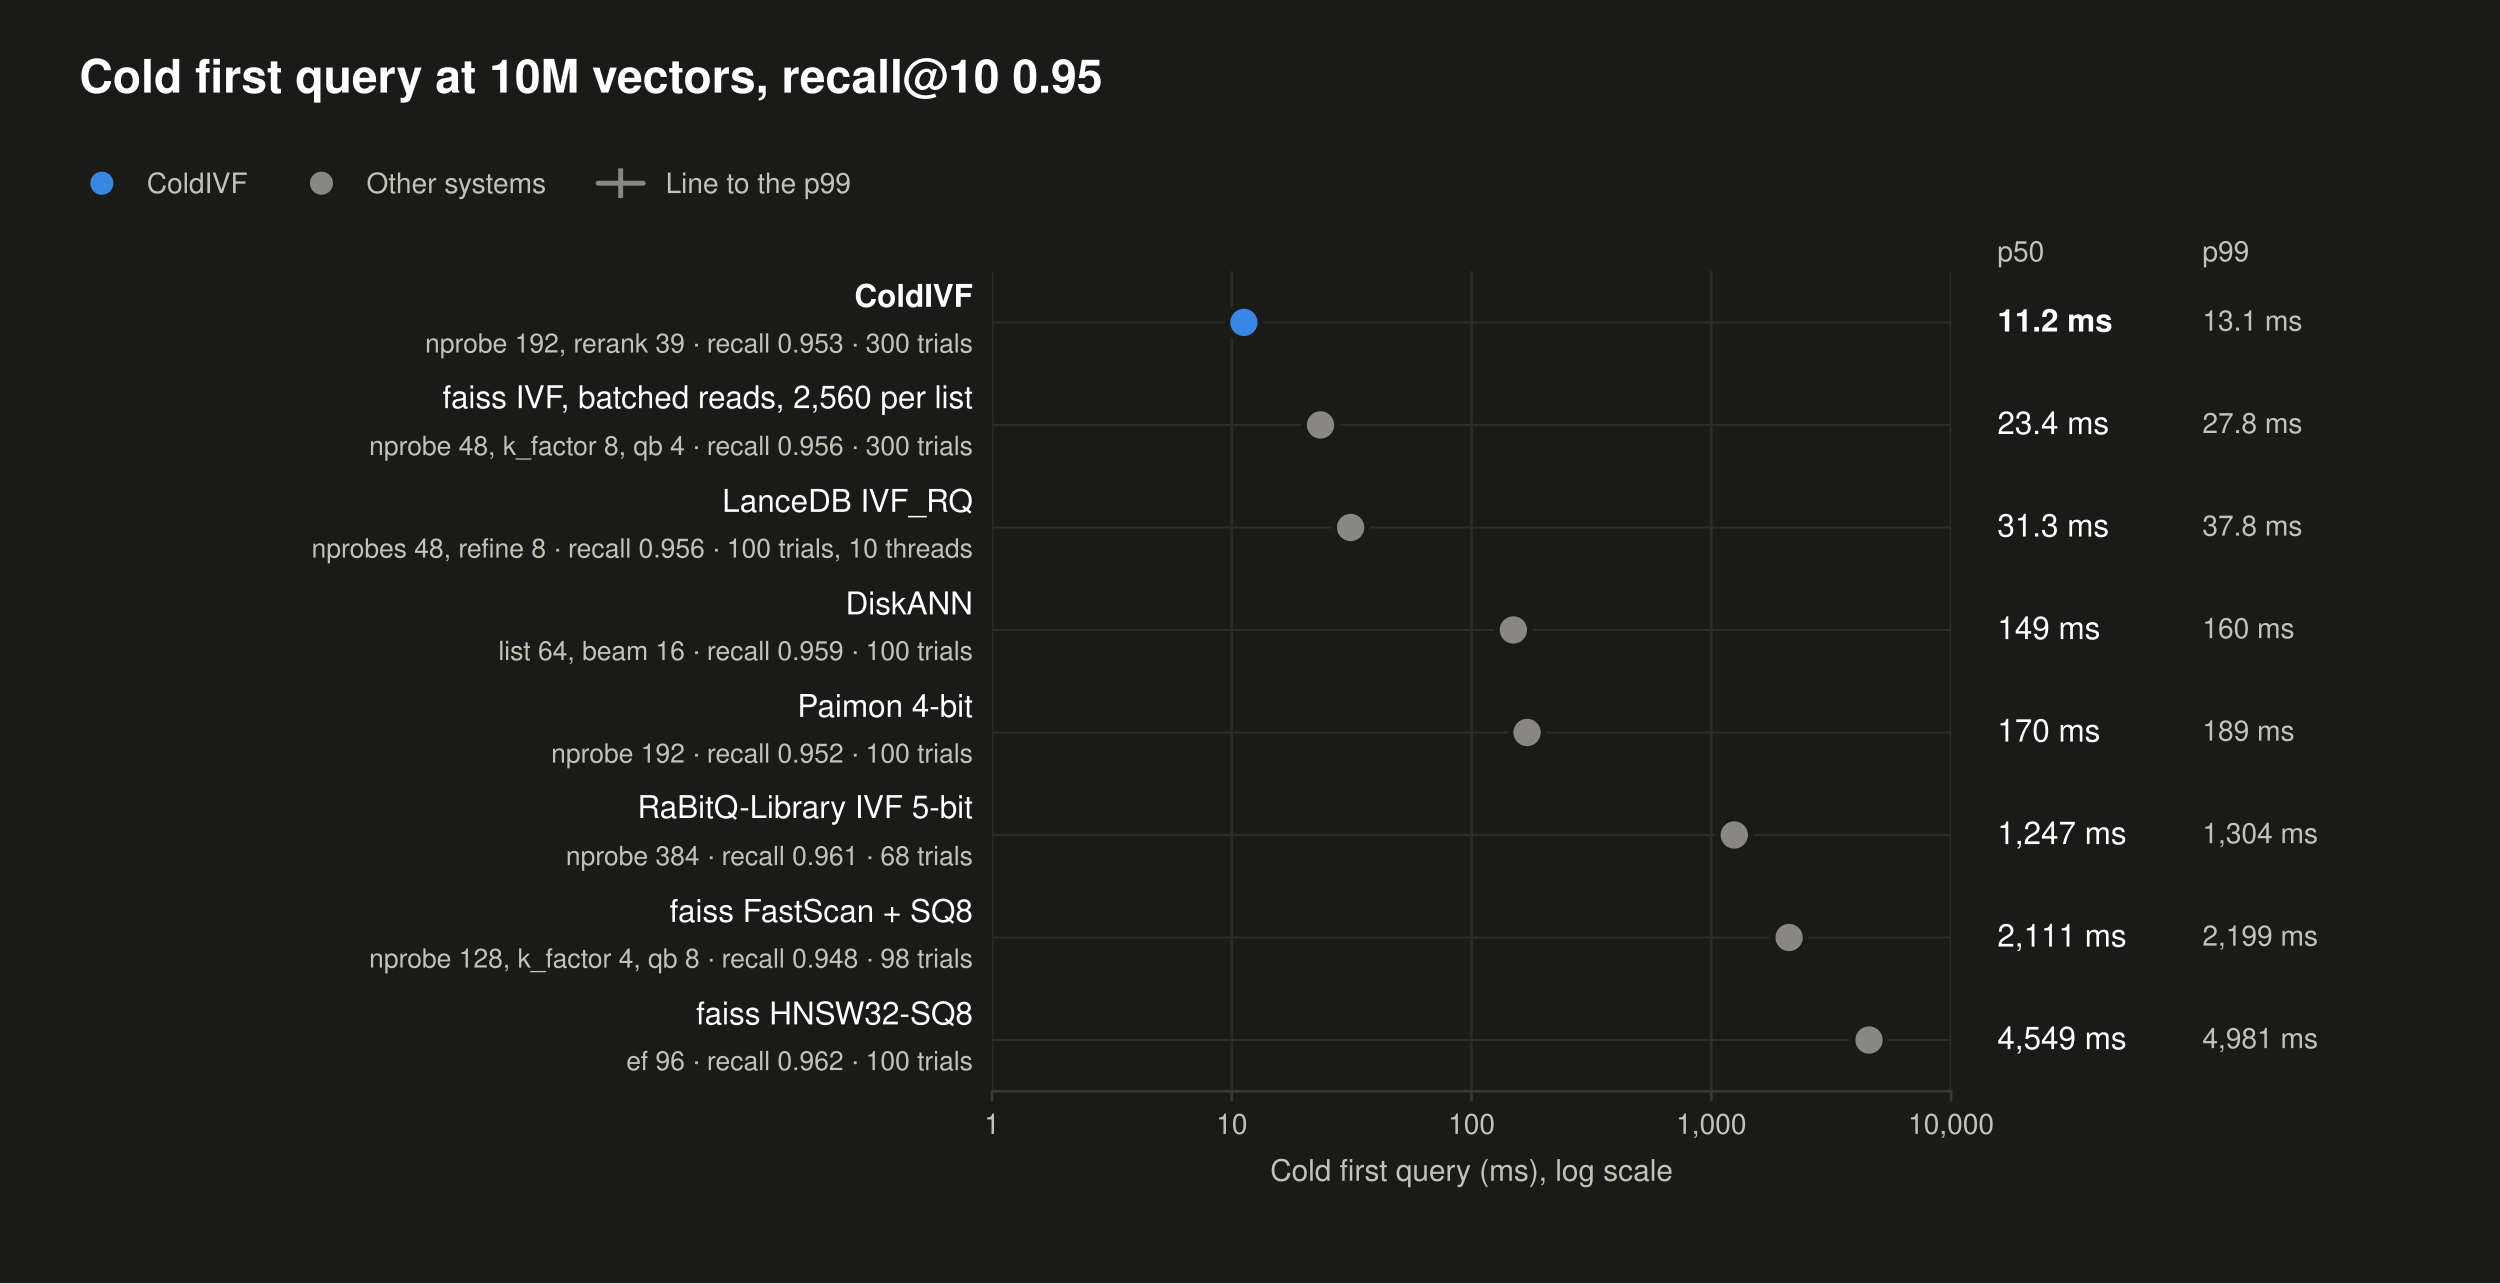
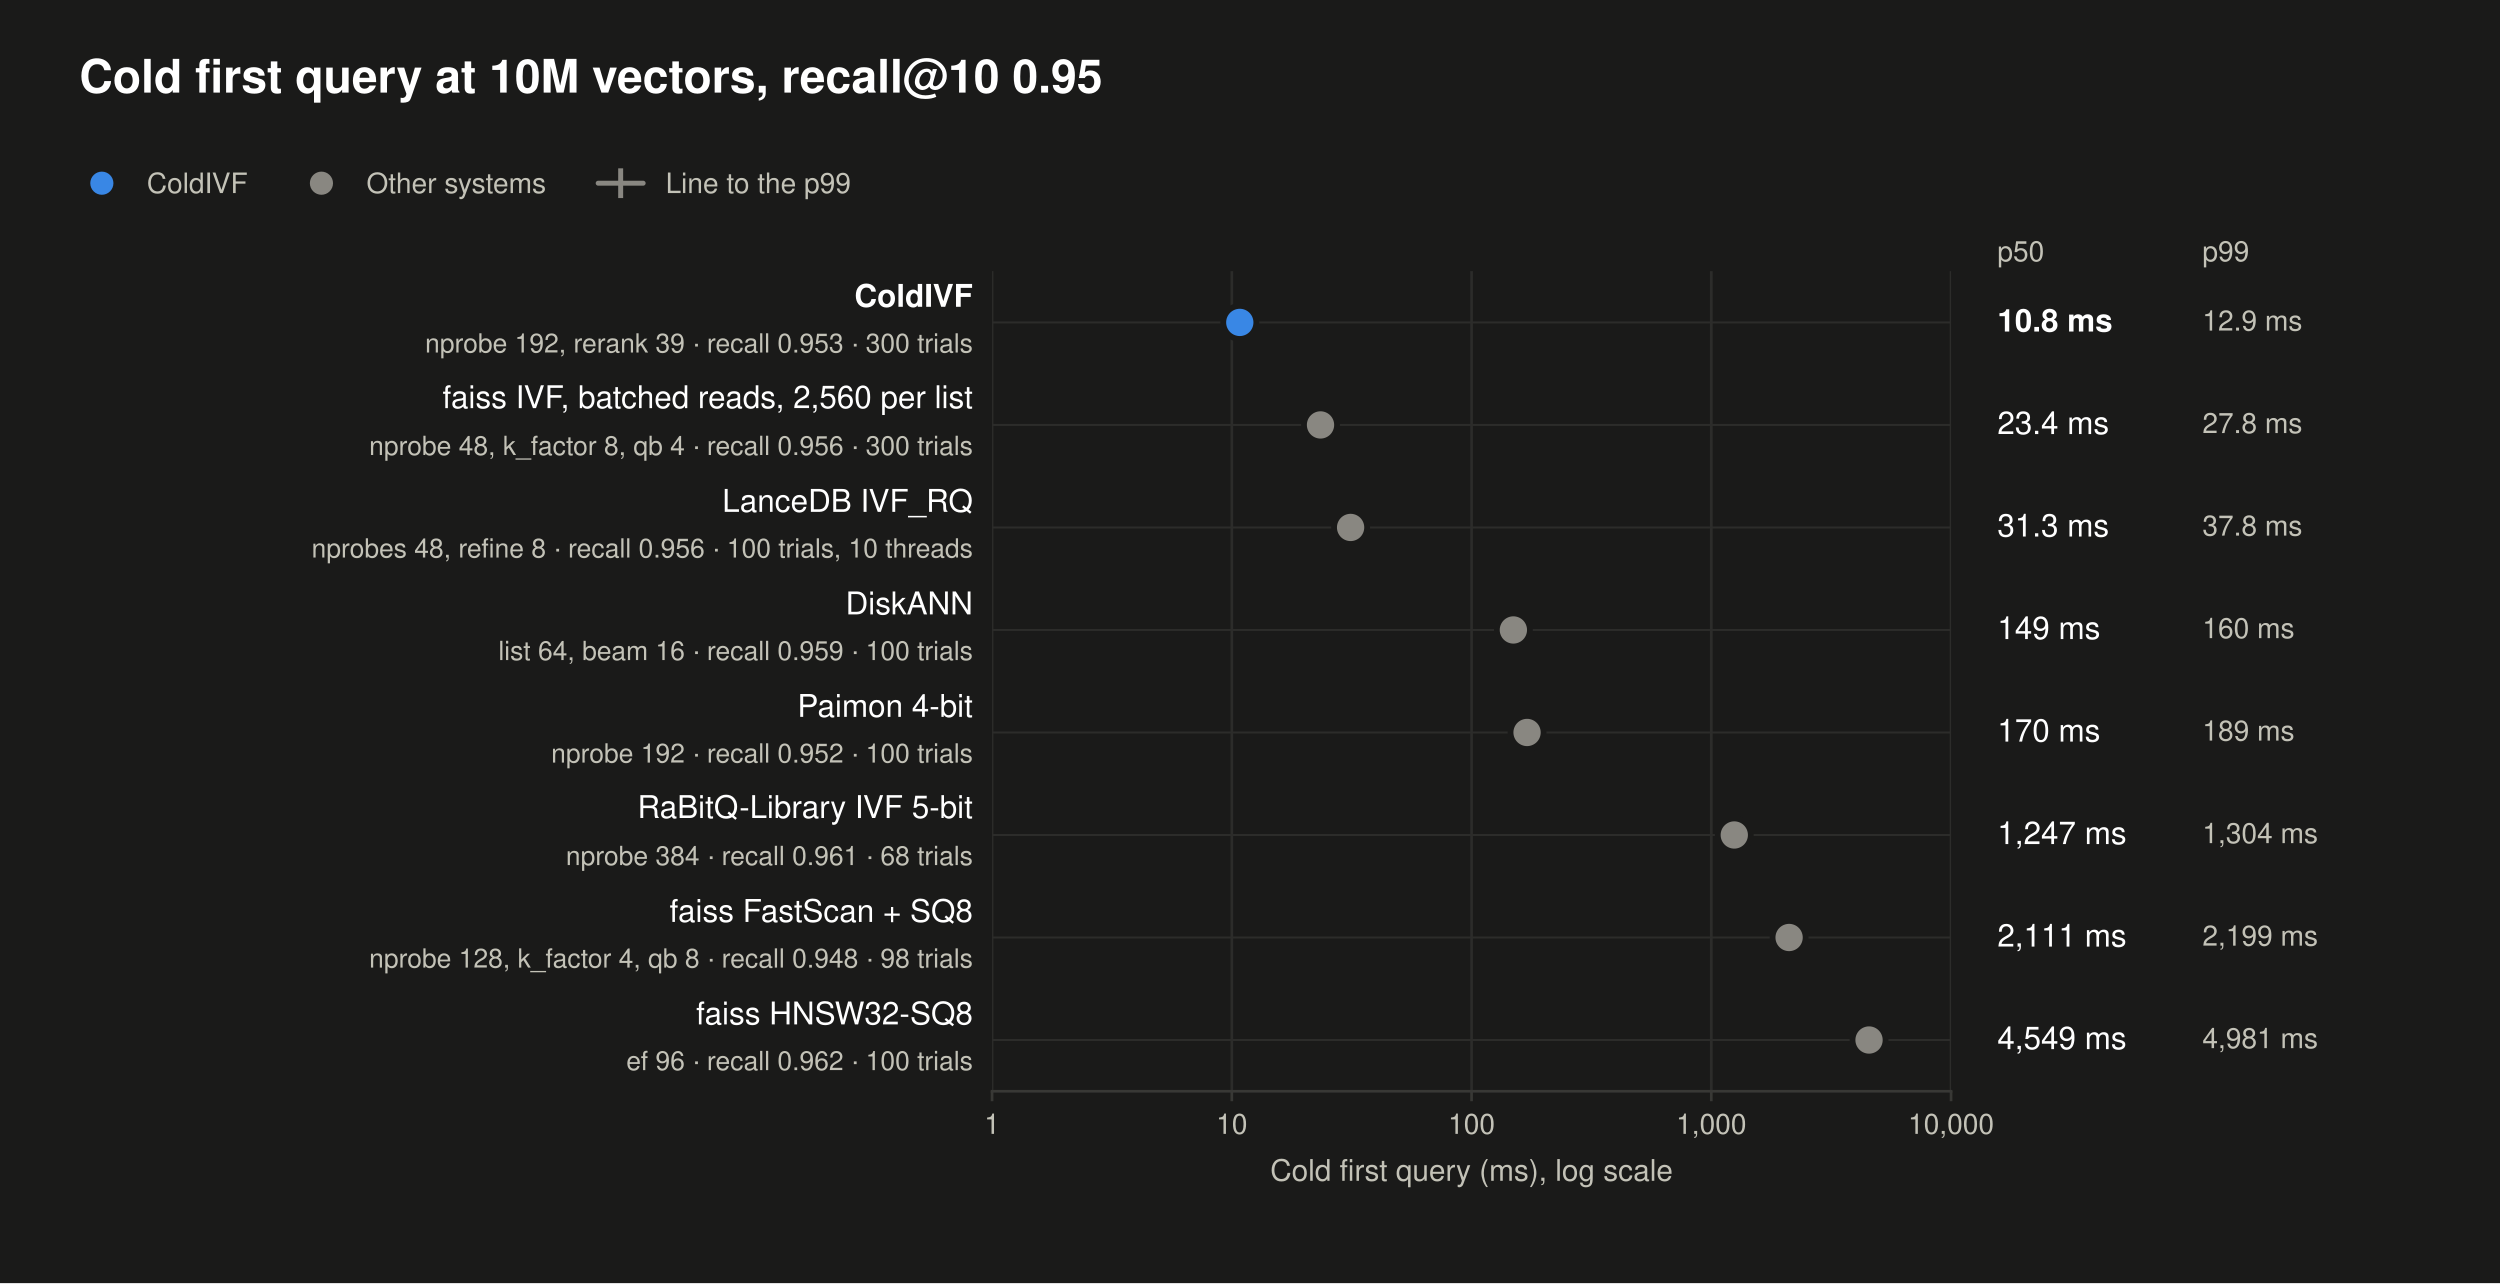
<svg xmlns="http://www.w3.org/2000/svg" xmlns:xlink="http://www.w3.org/1999/xlink" width="756pt" height="388pt" viewBox="0 0 756 388" version="1.1">
  <defs>
    <style type="text/css">*{stroke-linejoin: round; stroke-linecap: butt}</style>
  </defs>
  <g id="figure_1">
    <g id="patch_1">
      <path d="M 0 388  L 756 388  L 756 0  L 0 0  z " style="fill: #1a1a19" />
    </g>
    <g id="axes_1">
      <g id="patch_2">
        <path d="M 300 330  L 590 330  L 590 82  L 300 82  z " style="fill: #1a1a19" />
      </g>
      <g id="line2d_1">
        <path d="M 300 97.5  L 590 97.5  " clip-path="url(#pb12d3f9545)" style="fill: none; stroke: #2c2c2a; stroke-width: 0.6; stroke-linecap: round" />
      </g>
      <g id="line2d_2">
        <path d="M 300 128.5  L 590 128.5  " clip-path="url(#pb12d3f9545)" style="fill: none; stroke: #2c2c2a; stroke-width: 0.6; stroke-linecap: round" />
      </g>
      <g id="line2d_3">
        <path d="M 300 159.5  L 590 159.5  " clip-path="url(#pb12d3f9545)" style="fill: none; stroke: #2c2c2a; stroke-width: 0.6; stroke-linecap: round" />
      </g>
      <g id="line2d_4">
        <path d="M 300 190.5  L 590 190.5  " clip-path="url(#pb12d3f9545)" style="fill: none; stroke: #2c2c2a; stroke-width: 0.6; stroke-linecap: round" />
      </g>
      <g id="line2d_5">
        <path d="M 300 221.5  L 590 221.5  " clip-path="url(#pb12d3f9545)" style="fill: none; stroke: #2c2c2a; stroke-width: 0.6; stroke-linecap: round" />
      </g>
      <g id="line2d_6">
        <path d="M 300 252.5  L 590 252.5  " clip-path="url(#pb12d3f9545)" style="fill: none; stroke: #2c2c2a; stroke-width: 0.6; stroke-linecap: round" />
      </g>
      <g id="line2d_7">
        <path d="M 300 283.5  L 590 283.5  " clip-path="url(#pb12d3f9545)" style="fill: none; stroke: #2c2c2a; stroke-width: 0.6; stroke-linecap: round" />
      </g>
      <g id="line2d_8">
        <path d="M 300 314.5  L 590 314.5  " clip-path="url(#pb12d3f9545)" style="fill: none; stroke: #2c2c2a; stroke-width: 0.6; stroke-linecap: round" />
      </g>
      <g id="matplotlib.axis_1">
        <g id="xtick_1">
          <g id="line2d_9">
            <path d="M 300 330  L 300 82  " clip-path="url(#pb12d3f9545)" style="fill: none; stroke: #2c2c2a; stroke-width: 0.8; stroke-linecap: round" />
          </g>
          <g id="line2d_10">
            <defs>
              <path id="m5441da3de1" d="M 0 0  L 0 3  " style="stroke: #383835; stroke-width: 0.8" />
            </defs>
            <g>
              <use xlink:href="#m5441da3de1" x="300" y="330" style="fill: #383835; stroke: #383835; stroke-width: 0.8" />
            </g>
          </g>
          <g id="text_1">
            <text style="font-size: 8.5px; font-family: 'Helvetica', 'Arial', 'DejaVu Sans', sans-serif; text-anchor: middle; fill: #c3c2b7" x="300" y="342.875" transform="rotate(-0 300 342.875)">1</text>
          </g>
        </g>
        <g id="xtick_2">
          <g id="line2d_11">
            <path d="M 372.5 330  L 372.5 82  " clip-path="url(#pb12d3f9545)" style="fill: none; stroke: #2c2c2a; stroke-width: 0.8; stroke-linecap: round" />
          </g>
          <g id="line2d_12">
            <g>
              <use xlink:href="#m5441da3de1" x="372.5" y="330" style="fill: #383835; stroke: #383835; stroke-width: 0.8" />
            </g>
          </g>
          <g id="text_2">
            <text style="font-size: 8.5px; font-family: 'Helvetica', 'Arial', 'DejaVu Sans', sans-serif; text-anchor: middle; fill: #c3c2b7" x="372.5" y="342.875" transform="rotate(-0 372.5 342.875)">10</text>
          </g>
        </g>
        <g id="xtick_3">
          <g id="line2d_13">
            <path d="M 445 330  L 445 82  " clip-path="url(#pb12d3f9545)" style="fill: none; stroke: #2c2c2a; stroke-width: 0.8; stroke-linecap: round" />
          </g>
          <g id="line2d_14">
            <g>
              <use xlink:href="#m5441da3de1" x="445" y="330" style="fill: #383835; stroke: #383835; stroke-width: 0.8" />
            </g>
          </g>
          <g id="text_3">
            <text style="font-size: 8.5px; font-family: 'Helvetica', 'Arial', 'DejaVu Sans', sans-serif; text-anchor: middle; fill: #c3c2b7" x="445" y="342.875" transform="rotate(-0 445 342.875)">100</text>
          </g>
        </g>
        <g id="xtick_4">
          <g id="line2d_15">
            <path d="M 517.5 330  L 517.5 82  " clip-path="url(#pb12d3f9545)" style="fill: none; stroke: #2c2c2a; stroke-width: 0.8; stroke-linecap: round" />
          </g>
          <g id="line2d_16">
            <g>
              <use xlink:href="#m5441da3de1" x="517.5" y="330" style="fill: #383835; stroke: #383835; stroke-width: 0.8" />
            </g>
          </g>
          <g id="text_4">
            <text style="font-size: 8.5px; font-family: 'Helvetica', 'Arial', 'DejaVu Sans', sans-serif; text-anchor: middle; fill: #c3c2b7" x="517.5" y="342.875" transform="rotate(-0 517.5 342.875)">1,000</text>
          </g>
        </g>
        <g id="xtick_5">
          <g id="line2d_17">
            <path d="M 590 330  L 590 82  " clip-path="url(#pb12d3f9545)" style="fill: none; stroke: #2c2c2a; stroke-width: 0.8; stroke-linecap: round" />
          </g>
          <g id="line2d_18">
            <g>
              <use xlink:href="#m5441da3de1" x="590" y="330" style="fill: #383835; stroke: #383835; stroke-width: 0.8" />
            </g>
          </g>
          <g id="text_5">
            <text style="font-size: 8.5px; font-family: 'Helvetica', 'Arial', 'DejaVu Sans', sans-serif; text-anchor: middle; fill: #c3c2b7" x="590" y="342.875" transform="rotate(-0 590 342.875)">10,000</text>
          </g>
        </g>
        <g id="text_6">
          <text style="font-size: 9px; font-family: 'Helvetica', 'Arial', 'DejaVu Sans', sans-serif; text-anchor: middle; fill: #c3c2b7" x="445" y="357.069" transform="rotate(-0 445 357.0693)">Cold first query (ms), log scale</text>
        </g>
      </g>
      <g id="matplotlib.axis_2" />
      <g id="patch_3">
        <path d="M 300 330  L 590 330  " style="fill: none; stroke: #383835; stroke-width: 0.8; stroke-linejoin: miter; stroke-linecap: square" />
      </g>
      <g id="line2d_19">
        <defs>
          <path id="m22ac2c8405" d="M 0 5  C 1.326 5 2.598 4.473 3.536 3.536  C 4.473 2.598 5 1.326 5 0  C 5 -1.326 4.473 -2.598 3.536 -3.536  C 2.598 -4.473 1.326 -5 0 -5  C -1.326 -5 -2.598 -4.473 -3.536 -3.536  C -4.473 -2.598 -5 -1.326 -5 0  C -5 1.326 -4.473 2.598 -3.536 3.536  C -2.598 4.473 -1.326 5 0 5  z " style="stroke: #1a1a19; stroke-width: 1.75" />
        </defs>
        <g clip-path="url(#pb12d3f9545)">
-           <use xlink:href="#m22ac2c8405" x="376.153" y="97.5" style="fill: #3987e5; stroke: #1a1a19; stroke-width: 1.75" />
+           <use xlink:href="#m22ac2c8405" x="374.912" y="97.5" style="fill: #3987e5; stroke: #1a1a19; stroke-width: 1.75" />
        </g>
      </g>
      <g id="text_7">
        <text style="font-weight: 700; font-size: 9.5px; font-family: 'Helvetica', 'Arial', 'DejaVu Sans', sans-serif; text-anchor: end; fill: #ffffff" x="294.2" y="92.786" transform="rotate(-0 294.2 92.78574)">ColdIVF</text>
      </g>
      <g id="text_8">
        <text style="font-size: 8px; font-family: 'Helvetica', 'Arial', 'DejaVu Sans', sans-serif; text-anchor: end; fill: #c3c2b7" x="294.2" y="106.6" transform="rotate(-0 294.2 106.6)">nprobe 192, rerank 39 · recall 0.953 · 300 trials</text>
      </g>
      <g id="text_9">
-         <text style="font-weight: 700; font-size: 9.5px; font-family: 'Helvetica', 'Arial', 'DejaVu Sans', sans-serif; text-anchor: start; fill: #ffffff" x="604" y="100.255" transform="rotate(-0 604 100.2554)">11.2 ms</text>
+         <text style="font-weight: 700; font-size: 9.5px; font-family: 'Helvetica', 'Arial', 'DejaVu Sans', sans-serif; text-anchor: start; fill: #ffffff" x="604" y="100.255" transform="rotate(-0 604 100.2554)">10.8 ms</text>
      </g>
      <g id="text_10">
-         <text style="font-size: 8.5px; font-family: 'Helvetica', 'Arial', 'DejaVu Sans', sans-serif; text-anchor: start; fill: #c3c2b7" x="666" y="99.965" transform="rotate(-0 666 99.96533)">13.1 ms</text>
+         <text style="font-size: 8.5px; font-family: 'Helvetica', 'Arial', 'DejaVu Sans', sans-serif; text-anchor: start; fill: #c3c2b7" x="666" y="99.965" transform="rotate(-0 666 99.96533)">12.9 ms</text>
      </g>
      <g id="line2d_20">
        <defs>
          <path id="mc83093267c" d="M 0 5  C 1.326 5 2.598 4.473 3.536 3.536  C 4.473 2.598 5 1.326 5 0  C 5 -1.326 4.473 -2.598 3.536 -3.536  C 2.598 -4.473 1.326 -5 0 -5  C -1.326 -5 -2.598 -4.473 -3.536 -3.536  C -4.473 -2.598 -5 -1.326 -5 0  C -5 1.326 -4.473 2.598 -3.536 3.536  C -2.598 4.473 -1.326 5 0 5  z " style="stroke: #1a1a19; stroke-width: 1.75" />
        </defs>
        <g clip-path="url(#pb12d3f9545)">
          <use xlink:href="#mc83093267c" x="399.324" y="128.5" style="fill: #898781; stroke: #1a1a19; stroke-width: 1.75" />
        </g>
      </g>
      <g id="text_11">
        <text style="font-size: 9.5px; font-family: 'Helvetica', 'Arial', 'DejaVu Sans', sans-serif; text-anchor: end; fill: #ffffff" x="294.2" y="123.42" transform="rotate(-0 294.2 123.4198)">faiss IVF, batched reads, 2,560 per list</text>
      </g>
      <g id="text_12">
        <text style="font-size: 8px; font-family: 'Helvetica', 'Arial', 'DejaVu Sans', sans-serif; text-anchor: end; fill: #c3c2b7" x="294.2" y="137.6" transform="rotate(-0 294.2 137.6)">nprobe 48, k_factor 8, qb 4 · recall 0.956 · 300 trials</text>
      </g>
      <g id="text_13">
        <text style="font-size: 9.5px; font-family: 'Helvetica', 'Arial', 'DejaVu Sans', sans-serif; text-anchor: start; fill: #ffffff" x="604" y="131.255" transform="rotate(-0 604 131.2554)">23.4 ms</text>
      </g>
      <g id="text_14">
        <text style="font-size: 8.5px; font-family: 'Helvetica', 'Arial', 'DejaVu Sans', sans-serif; text-anchor: start; fill: #c3c2b7" x="666" y="130.965" transform="rotate(-0 666 130.9653)">27.8 ms</text>
      </g>
      <g id="line2d_21">
        <g clip-path="url(#pb12d3f9545)">
          <use xlink:href="#mc83093267c" x="408.421" y="159.5" style="fill: #898781; stroke: #1a1a19; stroke-width: 1.75" />
        </g>
      </g>
      <g id="text_15">
        <text style="font-size: 9.5px; font-family: 'Helvetica', 'Arial', 'DejaVu Sans', sans-serif; text-anchor: end; fill: #ffffff" x="294.2" y="154.786" transform="rotate(-0 294.2 154.7857)">LanceDB IVF_RQ</text>
      </g>
      <g id="text_16">
        <text style="font-size: 8px; font-family: 'Helvetica', 'Arial', 'DejaVu Sans', sans-serif; text-anchor: end; fill: #c3c2b7" x="294.2" y="168.6" transform="rotate(-0 294.2 168.6)">nprobes 48, refine 8 · recall 0.956 · 100 trials, 10 threads</text>
      </g>
      <g id="text_17">
        <text style="font-size: 9.5px; font-family: 'Helvetica', 'Arial', 'DejaVu Sans', sans-serif; text-anchor: start; fill: #ffffff" x="604" y="162.255" transform="rotate(-0 604 162.2554)">31.3 ms</text>
      </g>
      <g id="text_18">
        <text style="font-size: 8.5px; font-family: 'Helvetica', 'Arial', 'DejaVu Sans', sans-serif; text-anchor: start; fill: #c3c2b7" x="666" y="161.965" transform="rotate(-0 666 161.9653)">37.8 ms</text>
      </g>
      <g id="line2d_22">
        <g clip-path="url(#pb12d3f9545)">
          <use xlink:href="#mc83093267c" x="457.647" y="190.5" style="fill: #898781; stroke: #1a1a19; stroke-width: 1.75" />
        </g>
      </g>
      <g id="text_19">
        <text style="font-size: 9.5px; font-family: 'Helvetica', 'Arial', 'DejaVu Sans', sans-serif; text-anchor: end; fill: #ffffff" x="294.2" y="185.786" transform="rotate(-0 294.2 185.7857)">DiskANN</text>
      </g>
      <g id="text_20">
        <text style="font-size: 8px; font-family: 'Helvetica', 'Arial', 'DejaVu Sans', sans-serif; text-anchor: end; fill: #c3c2b7" x="294.2" y="199.6" transform="rotate(-0 294.2 199.6)">list 64, beam 16 · recall 0.959 · 100 trials</text>
      </g>
      <g id="text_21">
        <text style="font-size: 9.5px; font-family: 'Helvetica', 'Arial', 'DejaVu Sans', sans-serif; text-anchor: start; fill: #ffffff" x="604" y="193.255" transform="rotate(-0 604 193.2554)">149 ms</text>
      </g>
      <g id="text_22">
        <text style="font-size: 8.5px; font-family: 'Helvetica', 'Arial', 'DejaVu Sans', sans-serif; text-anchor: start; fill: #c3c2b7" x="666" y="192.965" transform="rotate(-0 666 192.9653)">160 ms</text>
      </g>
      <g id="line2d_23">
        <g clip-path="url(#pb12d3f9545)">
          <use xlink:href="#mc83093267c" x="461.783" y="221.5" style="fill: #898781; stroke: #1a1a19; stroke-width: 1.75" />
        </g>
      </g>
      <g id="text_23">
        <text style="font-size: 9.5px; font-family: 'Helvetica', 'Arial', 'DejaVu Sans', sans-serif; text-anchor: end; fill: #ffffff" x="294.2" y="216.786" transform="rotate(-0 294.2 216.7857)">Paimon 4-bit</text>
      </g>
      <g id="text_24">
        <text style="font-size: 8px; font-family: 'Helvetica', 'Arial', 'DejaVu Sans', sans-serif; text-anchor: end; fill: #c3c2b7" x="294.2" y="230.6" transform="rotate(-0 294.2 230.6)">nprobe 192 · recall 0.952 · 100 trials</text>
      </g>
      <g id="text_25">
        <text style="font-size: 9.5px; font-family: 'Helvetica', 'Arial', 'DejaVu Sans', sans-serif; text-anchor: start; fill: #ffffff" x="604" y="224.255" transform="rotate(-0 604 224.2554)">170 ms</text>
      </g>
      <g id="text_26">
        <text style="font-size: 8.5px; font-family: 'Helvetica', 'Arial', 'DejaVu Sans', sans-serif; text-anchor: start; fill: #c3c2b7" x="666" y="223.965" transform="rotate(-0 666 223.9653)">189 ms</text>
      </g>
      <g id="line2d_24">
        <g clip-path="url(#pb12d3f9545)">
          <use xlink:href="#mc83093267c" x="524.447" y="252.5" style="fill: #898781; stroke: #1a1a19; stroke-width: 1.75" />
        </g>
      </g>
      <g id="text_27">
        <text style="font-size: 9.5px; font-family: 'Helvetica', 'Arial', 'DejaVu Sans', sans-serif; text-anchor: end; fill: #ffffff" x="294.2" y="247.363" transform="rotate(-0 294.2 247.3634)">RaBitQ-Library IVF 5-bit</text>
      </g>
      <g id="text_28">
        <text style="font-size: 8px; font-family: 'Helvetica', 'Arial', 'DejaVu Sans', sans-serif; text-anchor: end; fill: #c3c2b7" x="294.2" y="261.6" transform="rotate(-0 294.2 261.6)">nprobe 384 · recall 0.961 · 68 trials</text>
      </g>
      <g id="text_29">
        <text style="font-size: 9.5px; font-family: 'Helvetica', 'Arial', 'DejaVu Sans', sans-serif; text-anchor: start; fill: #ffffff" x="604" y="255.255" transform="rotate(-0 604 255.2554)">1,247 ms</text>
      </g>
      <g id="text_30">
        <text style="font-size: 8.5px; font-family: 'Helvetica', 'Arial', 'DejaVu Sans', sans-serif; text-anchor: start; fill: #c3c2b7" x="666" y="254.965" transform="rotate(-0 666 254.9653)">1,304 ms</text>
      </g>
      <g id="line2d_25">
        <g clip-path="url(#pb12d3f9545)">
          <use xlink:href="#mc83093267c" x="541.025" y="283.5" style="fill: #898781; stroke: #1a1a19; stroke-width: 1.75" />
        </g>
      </g>
      <g id="text_31">
        <text style="font-size: 9.5px; font-family: 'Helvetica', 'Arial', 'DejaVu Sans', sans-serif; text-anchor: end; fill: #ffffff" x="294.2" y="278.786" transform="rotate(-0 294.2 278.7857)">faiss FastScan + SQ8</text>
      </g>
      <g id="text_32">
        <text style="font-size: 8px; font-family: 'Helvetica', 'Arial', 'DejaVu Sans', sans-serif; text-anchor: end; fill: #c3c2b7" x="294.2" y="292.6" transform="rotate(-0 294.2 292.6)">nprobe 128, k_factor 4, qb 8 · recall 0.948 · 98 trials</text>
      </g>
      <g id="text_33">
        <text style="font-size: 9.5px; font-family: 'Helvetica', 'Arial', 'DejaVu Sans', sans-serif; text-anchor: start; fill: #ffffff" x="604" y="286.255" transform="rotate(-0 604 286.2554)">2,111 ms</text>
      </g>
      <g id="text_34">
        <text style="font-size: 8.5px; font-family: 'Helvetica', 'Arial', 'DejaVu Sans', sans-serif; text-anchor: start; fill: #c3c2b7" x="666" y="285.965" transform="rotate(-0 666 285.9653)">2,199 ms</text>
      </g>
      <g id="line2d_26">
        <g clip-path="url(#pb12d3f9545)">
          <use xlink:href="#mc83093267c" x="565.198" y="314.5" style="fill: #898781; stroke: #1a1a19; stroke-width: 1.75" />
        </g>
      </g>
      <g id="text_35">
        <text style="font-size: 9.5px; font-family: 'Helvetica', 'Arial', 'DejaVu Sans', sans-serif; text-anchor: end; fill: #ffffff" x="294.2" y="309.786" transform="rotate(-0 294.2 309.7857)">faiss HNSW32-SQ8</text>
      </g>
      <g id="text_36">
        <text style="font-size: 8px; font-family: 'Helvetica', 'Arial', 'DejaVu Sans', sans-serif; text-anchor: end; fill: #c3c2b7" x="294.2" y="323.6" transform="rotate(-0 294.2 323.6)">ef 96 · recall 0.962 · 100 trials</text>
      </g>
      <g id="text_37">
        <text style="font-size: 9.5px; font-family: 'Helvetica', 'Arial', 'DejaVu Sans', sans-serif; text-anchor: start; fill: #ffffff" x="604" y="317.255" transform="rotate(-0 604 317.2554)">4,549 ms</text>
      </g>
      <g id="text_38">
        <text style="font-size: 8.5px; font-family: 'Helvetica', 'Arial', 'DejaVu Sans', sans-serif; text-anchor: start; fill: #c3c2b7" x="666" y="316.965" transform="rotate(-0 666 316.9653)">4,981 ms</text>
      </g>
    </g>
    <g id="text_39">
      <text style="font-weight: 700; font-size: 14px; font-family: 'Helvetica', 'Arial', 'DejaVu Sans', sans-serif; text-anchor: start; fill: #ffffff" x="24" y="28" transform="rotate(-0 24 28)">Cold first query at 10M vectors, recall@10 0.95</text>
    </g>
    <g id="text_40">
      <text style="font-size: 8.5px; font-family: 'Helvetica', 'Arial', 'DejaVu Sans', sans-serif; text-anchor: start; fill: #c3c2b7" x="604" y="79" transform="rotate(-0 604 79)">p50</text>
    </g>
    <g id="text_41">
      <text style="font-size: 8.5px; font-family: 'Helvetica', 'Arial', 'DejaVu Sans', sans-serif; text-anchor: start; fill: #c3c2b7" x="666" y="79" transform="rotate(-0 666 79)">p99</text>
    </g>
    <g id="legend_1">
      <g id="line2d_27">
        <defs>
          <path id="maeab0bc682" d="M 0 4  C 1.061 4 2.078 3.579 2.828 2.828  C 3.579 2.078 4 1.061 4 0  C 4 -1.061 3.579 -2.078 2.828 -2.828  C 2.078 -3.579 1.061 -4 0 -4  C -1.061 -4 -2.078 -3.579 -2.828 -2.828  C -3.579 -2.078 -4 -1.061 -4 0  C -4 1.061 -3.579 2.078 -2.828 2.828  C -2.078 3.579 -1.061 4 0 4  z " style="stroke: #1a1a19" />
        </defs>
        <g>
          <use xlink:href="#maeab0bc682" x="30.8" y="55.4" style="fill: #3987e5; stroke: #1a1a19" />
        </g>
      </g>
      <g id="text_42">
        <text style="font-size: 8.5px; font-family: 'Helvetica', 'Arial', 'DejaVu Sans', sans-serif; text-anchor: start; fill: #c3c2b7" x="44.4" y="58.375" transform="rotate(-0 44.4 58.375)">ColdIVF</text>
      </g>
      <g id="line2d_28">
        <defs>
          <path id="m6e90f01bf1" d="M 0 4  C 1.061 4 2.078 3.579 2.828 2.828  C 3.579 2.078 4 1.061 4 0  C 4 -1.061 3.579 -2.078 2.828 -2.828  C 2.078 -3.579 1.061 -4 0 -4  C -1.061 -4 -2.078 -3.579 -2.828 -2.828  C -3.579 -2.078 -4 -1.061 -4 0  C -4 1.061 -3.579 2.078 -2.828 2.828  C -2.078 3.579 -1.061 4 0 4  z " style="stroke: #1a1a19" />
        </defs>
        <g>
          <use xlink:href="#m6e90f01bf1" x="97.204" y="55.4" style="fill: #898781; stroke: #1a1a19" />
        </g>
      </g>
      <g id="text_43">
        <text style="font-size: 8.5px; font-family: 'Helvetica', 'Arial', 'DejaVu Sans', sans-serif; text-anchor: start; fill: #c3c2b7" x="110.804" y="58.375" transform="rotate(-0 110.8036 58.375)">Other systems</text>
      </g>
      <g id="line2d_29">
        <path d="M 180.89 55.4  L 187.69 55.4  L 194.49 55.4  " style="fill: none; stroke: #898781; stroke-width: 1.5; stroke-linecap: round" />
        <defs>
          <path id="ma2722e794a" d="M 0 4.5  L 0 -4.5  " style="stroke: #898781; stroke-width: 1.5" />
        </defs>
        <g>
          <use xlink:href="#ma2722e794a" x="187.69" y="55.4" style="fill: #898781; stroke: #898781; stroke-width: 1.5" />
        </g>
      </g>
      <g id="text_44">
        <text style="font-size: 8.5px; font-family: 'Helvetica', 'Arial', 'DejaVu Sans', sans-serif; text-anchor: start; fill: #c3c2b7" x="201.29" y="58.375" transform="rotate(-0 201.2901 58.375)">Line to the p99</text>
      </g>
    </g>
  </g>
  <defs>
    <clipPath id="pb12d3f9545">
      <rect x="300" y="82" width="290" height="248" />
    </clipPath>
  </defs>
</svg>
